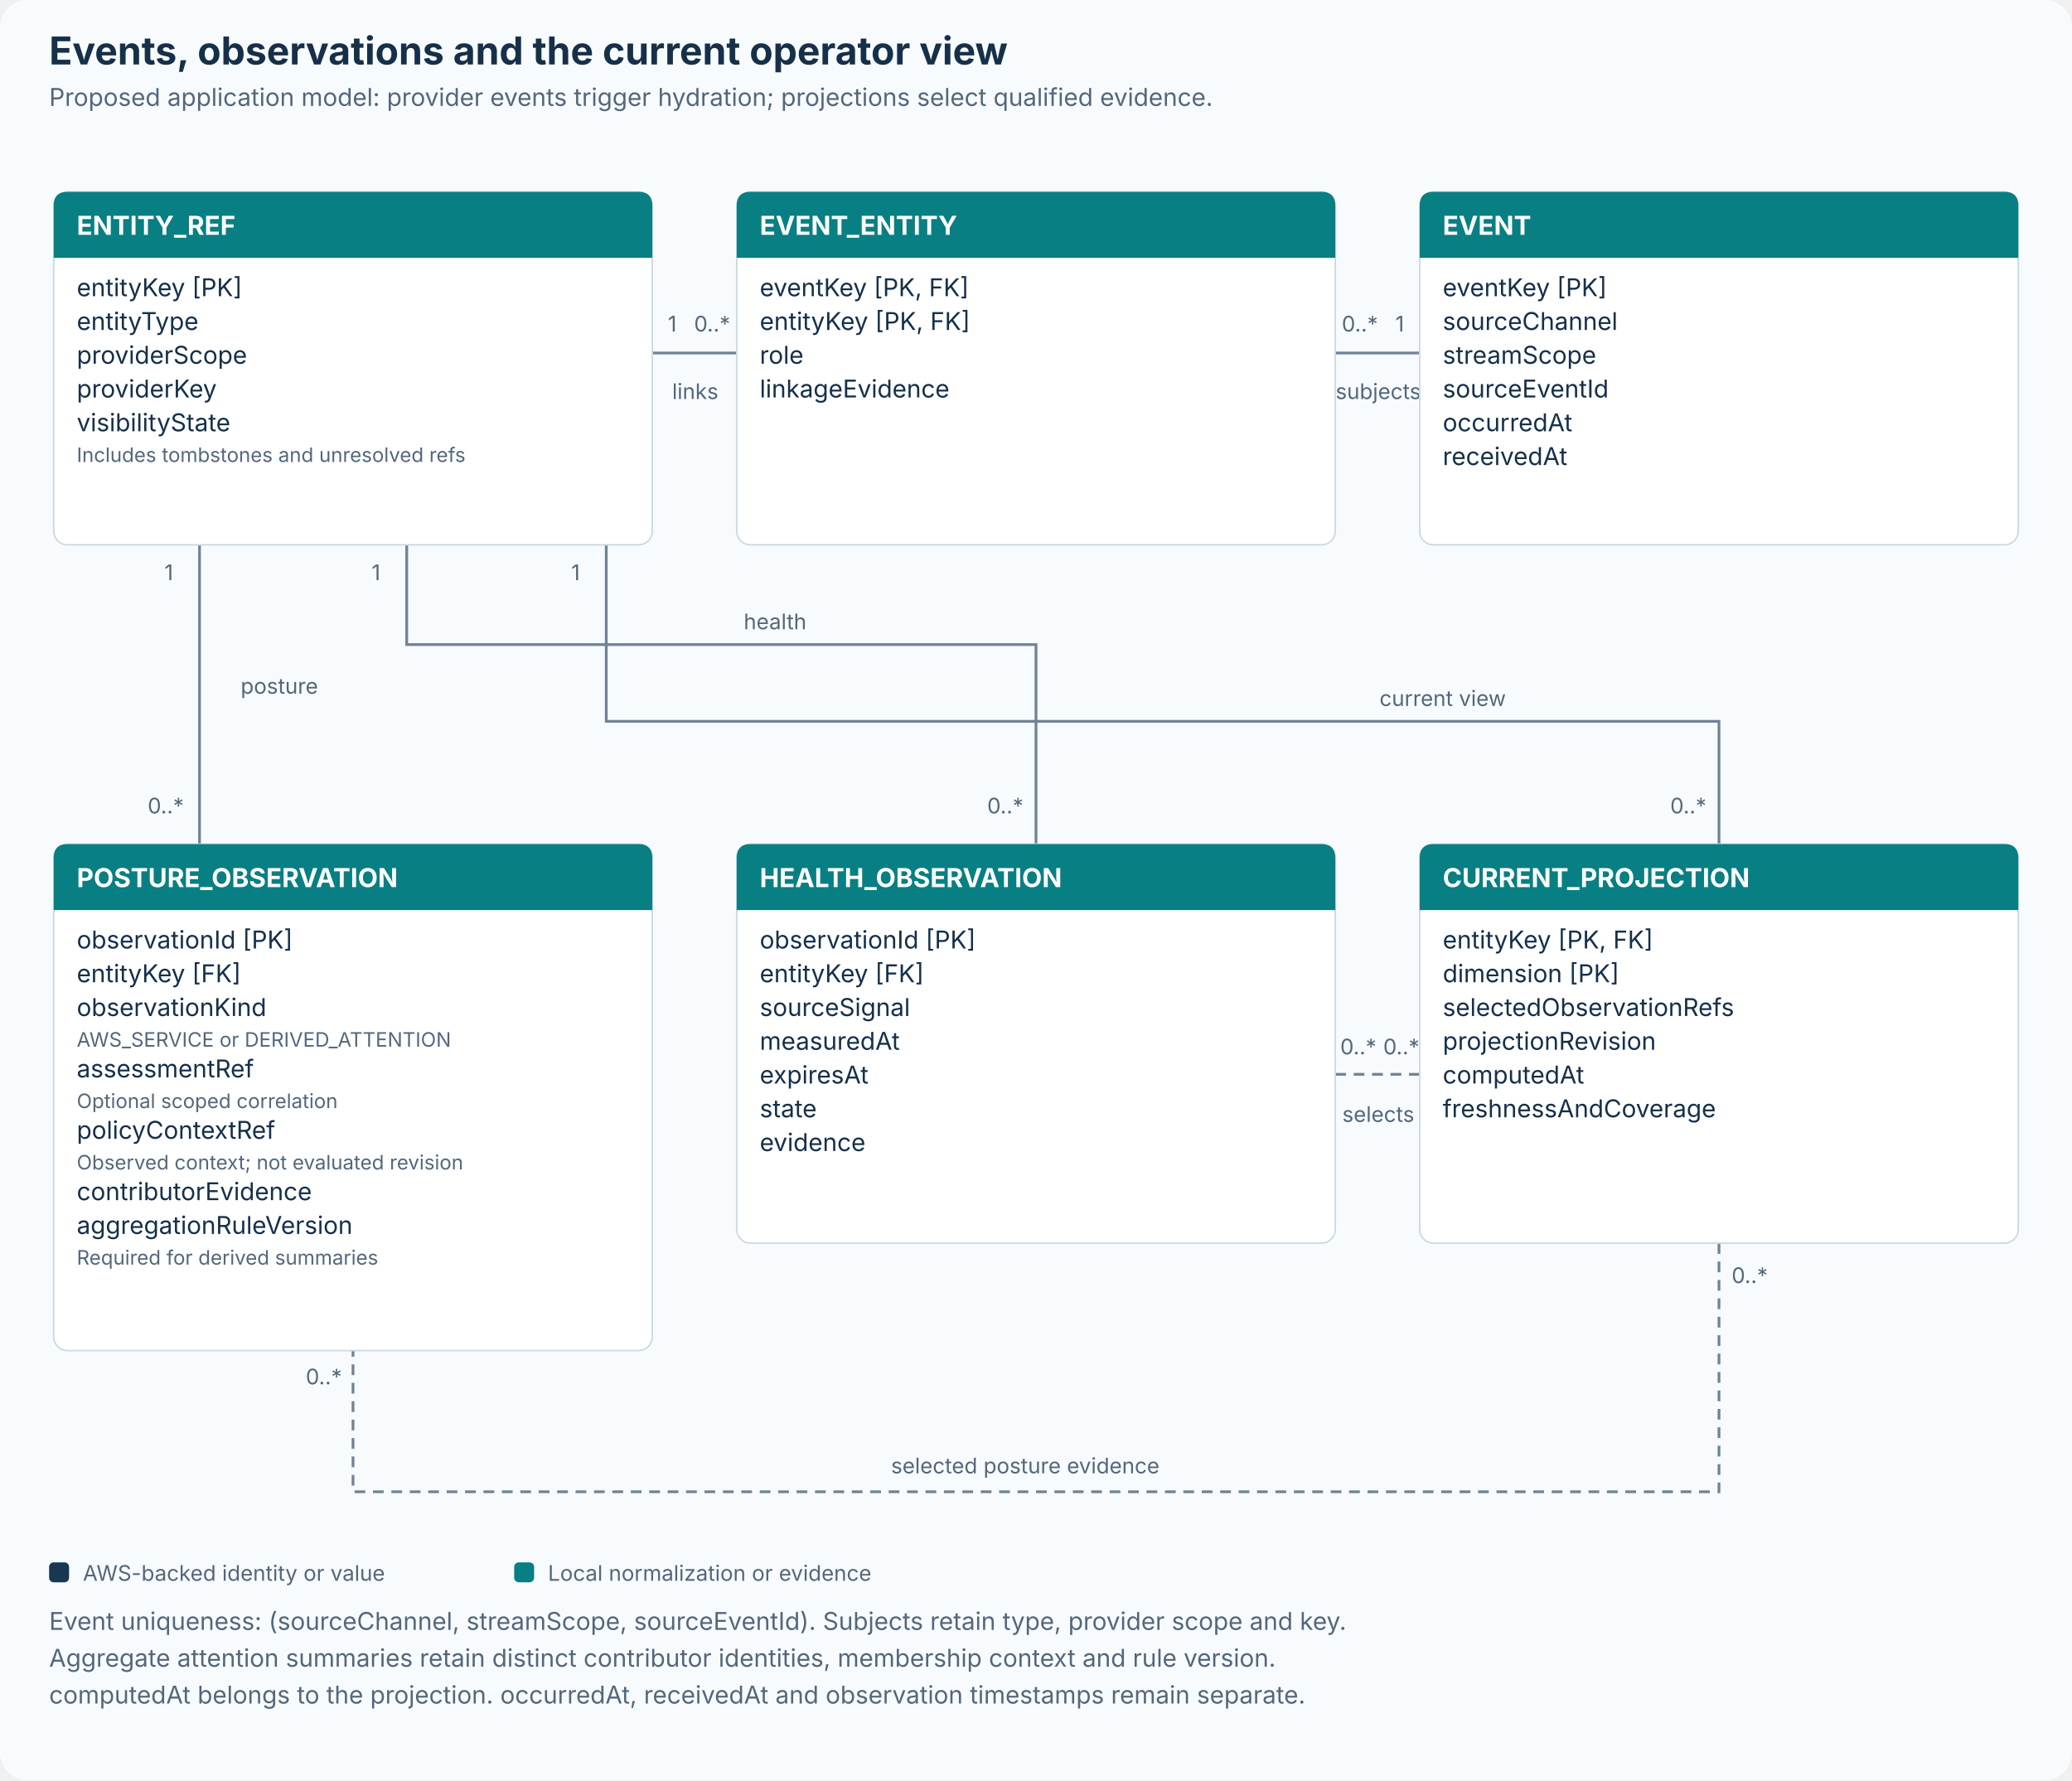
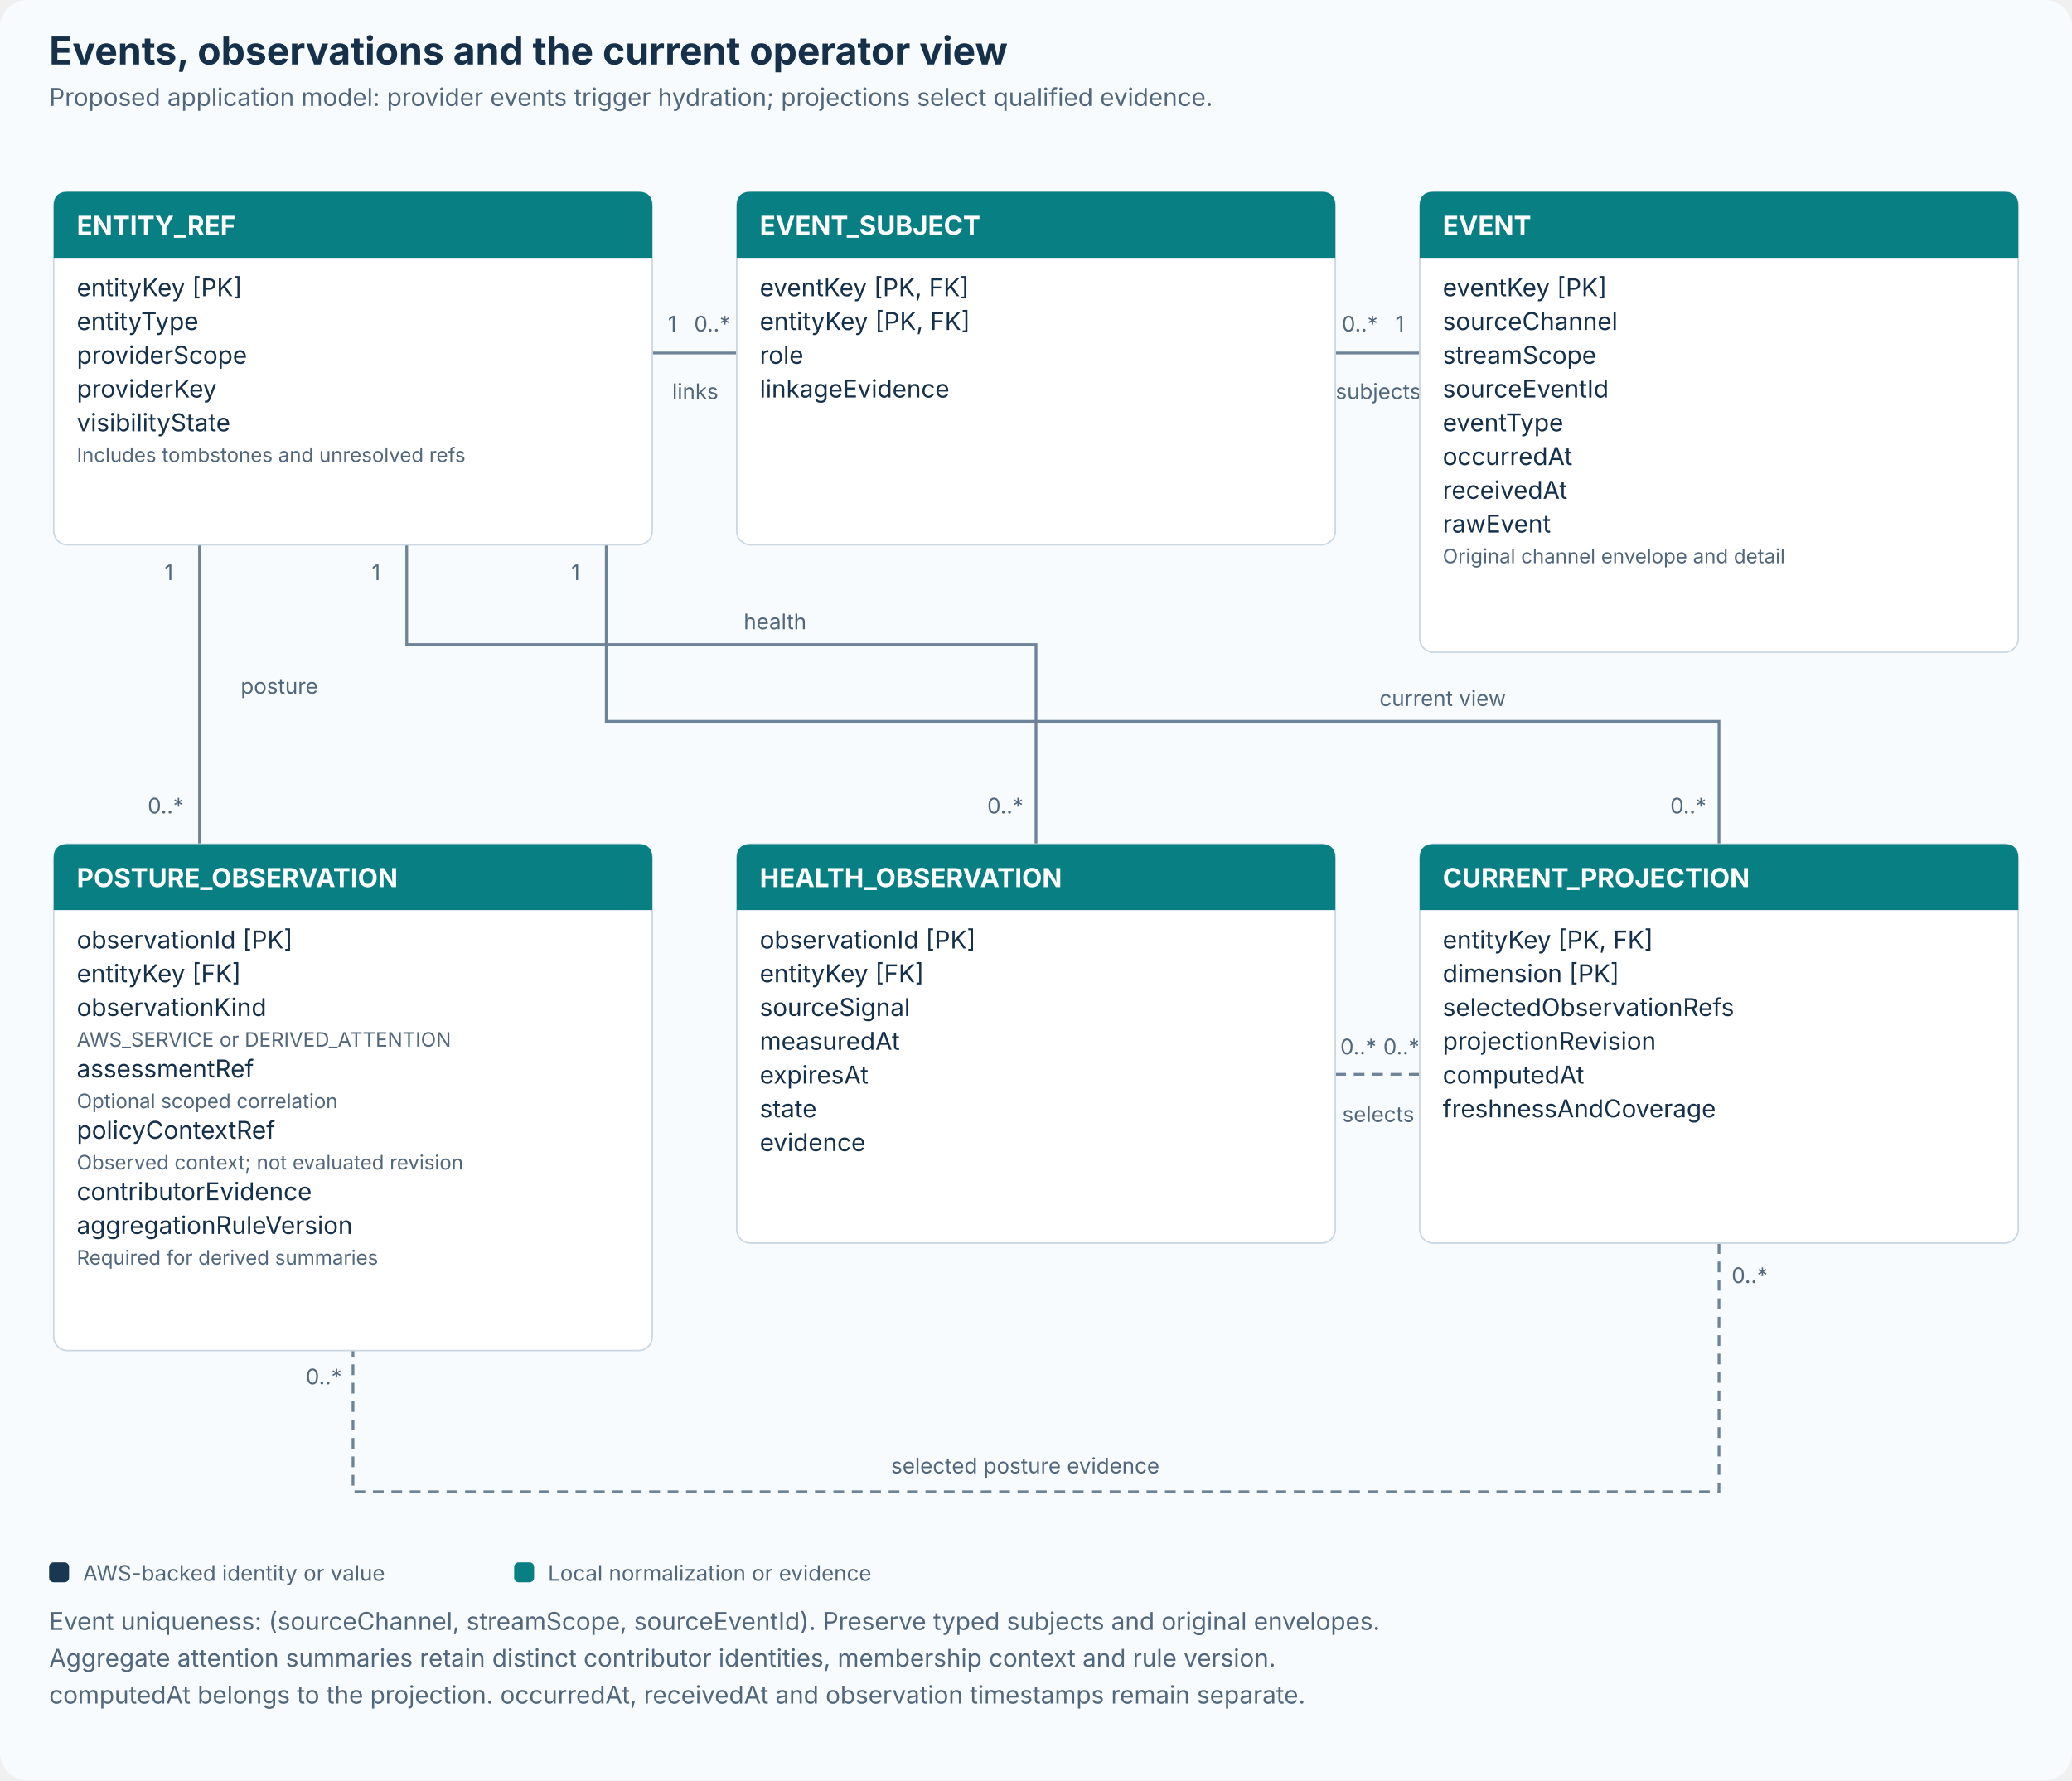
<svg xmlns="http://www.w3.org/2000/svg" viewBox="0 0 1350 1160" role="img" aria-labelledby="title desc">
  <style>text{font-family:Inter,Arial,sans-serif}.entity{font-size:17px;font-weight:700}.field{font-size:16px}.meta{font-size:13px}.link{font-size:14px}.note{font-size:16px}</style>
  <rect width="1350" height="1160" rx="18" fill="#f8fbfd" />
  <text font-family="sans-serif" x="32" y="42" fill="#16304a" font-size="25" font-weight="700">Events, observations and the current operator view</text>
  <text font-family="sans-serif" x="32" y="69" fill="#53677c" font-size="16">Proposed application model: provider events trigger hydration; projections select qualified evidence.</text>
  <polyline points="425,230 480,230" fill="none" stroke="#6e8397" stroke-width="1.8" />
  <text font-family="sans-serif" x="438" y="216" text-anchor="middle" class="link" font-size="14" fill="#53677c">1</text>
  <text font-family="sans-serif" x="464" y="216" text-anchor="middle" class="link" font-size="14" fill="#53677c">0..*</text>
  <text font-family="sans-serif" x="453" y="260" text-anchor="middle" class="link" font-size="14" fill="#53677c">links</text>
  <polyline points="925,230 870,230" fill="none" stroke="#6e8397" stroke-width="1.8" />
  <text font-family="sans-serif" x="912" y="216" text-anchor="middle" class="link" font-size="14" fill="#53677c">1</text>
  <text font-family="sans-serif" x="886" y="216" text-anchor="middle" class="link" font-size="14" fill="#53677c">0..*</text>
  <text font-family="sans-serif" x="898" y="260" text-anchor="middle" class="link" font-size="14" fill="#53677c">subjects</text>
  <polyline points="130,355 130,550" fill="none" stroke="#6e8397" stroke-width="1.8" />
  <text font-family="sans-serif" x="110" y="378" text-anchor="middle" class="link" font-size="14" fill="#53677c">1</text>
  <text font-family="sans-serif" x="108" y="530" text-anchor="middle" class="link" font-size="14" fill="#53677c">0..*</text>
  <text font-family="sans-serif" x="182" y="452" text-anchor="middle" class="link" font-size="14" fill="#53677c">posture</text>
  <polyline points="265,355 265,420 675,420 675,550" fill="none" stroke="#6e8397" stroke-width="1.8" />
  <text font-family="sans-serif" x="245" y="378" text-anchor="middle" class="link" font-size="14" fill="#53677c">1</text>
  <text font-family="sans-serif" x="655" y="530" text-anchor="middle" class="link" font-size="14" fill="#53677c">0..*</text>
  <text font-family="sans-serif" x="505" y="410" text-anchor="middle" class="link" font-size="14" fill="#53677c">health</text>
  <polyline points="395,355 395,470 1120,470 1120,550" fill="none" stroke="#6e8397" stroke-width="1.8" />
  <text font-family="sans-serif" x="375" y="378" text-anchor="middle" class="link" font-size="14" fill="#53677c">1</text>
  <text font-family="sans-serif" x="1100" y="530" text-anchor="middle" class="link" font-size="14" fill="#53677c">0..*</text>
  <text font-family="sans-serif" x="940" y="460" text-anchor="middle" class="link" font-size="14" fill="#53677c">current view</text>
  <polyline points="1120,810 1120,972 230,972 230,880" fill="none" stroke="#6e8397" stroke-width="1.8" stroke-dasharray="7 5" />
  <text font-family="sans-serif" x="1140" y="836" text-anchor="middle" class="link" font-size="14" fill="#53677c">0..*</text>
  <text font-family="sans-serif" x="211" y="902" text-anchor="middle" class="link" font-size="14" fill="#53677c">0..*</text>
  <text font-family="sans-serif" x="668" y="960" text-anchor="middle" class="link" font-size="14" fill="#53677c">selected posture evidence</text>
  <polyline points="925,700 870,700" fill="none" stroke="#6e8397" stroke-width="1.8" stroke-dasharray="7 5" />
  <text font-family="sans-serif" x="913" y="687" text-anchor="middle" class="link" font-size="14" fill="#53677c">0..*</text>
  <text font-family="sans-serif" x="885" y="687" text-anchor="middle" class="link" font-size="14" fill="#53677c">0..*</text>
  <text font-family="sans-serif" x="898" y="731" text-anchor="middle" class="link" font-size="14" fill="#53677c">selects</text>
  <rect x="35" y="125" width="390" height="230" rx="9" fill="white" stroke="#cbd8e3" />
  <path d="M44,125 H416 Q425,125 425,134 V168 H35 V134 Q35,125 44,125 Z" fill="#087f83" />
  <text font-family="sans-serif" x="50" y="153" fill="white" class="entity" font-size="17" font-weight="700">ENTITY_REF</text>
  <text font-family="sans-serif" x="50" y="193" fill="#16304a" class="field" font-size="16">entityKey  [PK]</text>
  <text font-family="sans-serif" x="50" y="215" fill="#16304a" class="field" font-size="16">entityType</text>
  <text font-family="sans-serif" x="50" y="237" fill="#16304a" class="field" font-size="16">providerScope</text>
  <text font-family="sans-serif" x="50" y="259" fill="#16304a" class="field" font-size="16">providerKey</text>
  <text font-family="sans-serif" x="50" y="281" fill="#16304a" class="field" font-size="16">visibilityState</text>
  <text font-family="sans-serif" x="50" y="301" fill="#53677c" class="meta" font-size="13">Includes tombstones and unresolved refs</text>
  <rect x="480" y="125" width="390" height="230" rx="9" fill="white" stroke="#cbd8e3" />
  <path d="M489,125 H861 Q870,125 870,134 V168 H480 V134 Q480,125 489,125 Z" fill="#087f83" />
-   <text font-family="sans-serif" x="495" y="153" fill="white" class="entity" font-size="17" font-weight="700">EVENT_ENTITY</text>
+   <text font-family="sans-serif" x="495" y="153" fill="white" class="entity" font-size="17" font-weight="700">EVENT_SUBJECT</text>
  <text font-family="sans-serif" x="495" y="193" fill="#16304a" class="field" font-size="16">eventKey  [PK, FK]</text>
  <text font-family="sans-serif" x="495" y="215" fill="#16304a" class="field" font-size="16">entityKey  [PK, FK]</text>
  <text font-family="sans-serif" x="495" y="237" fill="#16304a" class="field" font-size="16">role</text>
  <text font-family="sans-serif" x="495" y="259" fill="#16304a" class="field" font-size="16">linkageEvidence</text>
-   <rect x="925" y="125" width="390" height="230" rx="9" fill="white" stroke="#cbd8e3" />
+   <rect x="925" y="125" width="390" height="300" rx="9" fill="white" stroke="#cbd8e3" />
  <path d="M934,125 H1306 Q1315,125 1315,134 V168 H925 V134 Q925,125 934,125 Z" fill="#087f83" />
  <text font-family="sans-serif" x="940" y="153" fill="white" class="entity" font-size="17" font-weight="700">EVENT</text>
  <text font-family="sans-serif" x="940" y="193" fill="#16304a" class="field" font-size="16">eventKey  [PK]</text>
  <text font-family="sans-serif" x="940" y="215" fill="#16304a" class="field" font-size="16">sourceChannel</text>
  <text font-family="sans-serif" x="940" y="237" fill="#16304a" class="field" font-size="16">streamScope</text>
  <text font-family="sans-serif" x="940" y="259" fill="#16304a" class="field" font-size="16">sourceEventId</text>
-   <text font-family="sans-serif" x="940" y="281" fill="#16304a" class="field" font-size="16">occurredAt</text>
-   <text font-family="sans-serif" x="940" y="303" fill="#16304a" class="field" font-size="16">receivedAt</text>
+   <text font-family="sans-serif" x="940" y="281" fill="#16304a" class="field" font-size="16">eventType</text>
+   <text font-family="sans-serif" x="940" y="303" fill="#16304a" class="field" font-size="16">occurredAt</text>
+   <text font-family="sans-serif" x="940" y="325" fill="#16304a" class="field" font-size="16">receivedAt</text>
+   <text font-family="sans-serif" x="940" y="347" fill="#16304a" class="field" font-size="16">rawEvent</text>
+   <text font-family="sans-serif" x="940" y="367" fill="#53677c" class="meta" font-size="13">Original channel envelope and detail</text>
  <rect x="35" y="550" width="390" height="330" rx="9" fill="white" stroke="#cbd8e3" />
  <path d="M44,550 H416 Q425,550 425,559 V593 H35 V559 Q35,550 44,550 Z" fill="#087f83" />
  <text font-family="sans-serif" x="50" y="578" fill="white" class="entity" font-size="17" font-weight="700">POSTURE_OBSERVATION</text>
  <text font-family="sans-serif" x="50" y="618" fill="#16304a" class="field" font-size="16">observationId  [PK]</text>
  <text font-family="sans-serif" x="50" y="640" fill="#16304a" class="field" font-size="16">entityKey  [FK]</text>
  <text font-family="sans-serif" x="50" y="662" fill="#16304a" class="field" font-size="16">observationKind</text>
  <text font-family="sans-serif" x="50" y="682" fill="#53677c" class="meta" font-size="13">AWS_SERVICE or DERIVED_ATTENTION</text>
  <text font-family="sans-serif" x="50" y="702" fill="#16304a" class="field" font-size="16">assessmentRef</text>
  <text font-family="sans-serif" x="50" y="722" fill="#53677c" class="meta" font-size="13">Optional scoped correlation</text>
  <text font-family="sans-serif" x="50" y="742" fill="#16304a" class="field" font-size="16">policyContextRef</text>
  <text font-family="sans-serif" x="50" y="762" fill="#53677c" class="meta" font-size="13">Observed context; not evaluated revision</text>
  <text font-family="sans-serif" x="50" y="782" fill="#16304a" class="field" font-size="16">contributorEvidence</text>
  <text font-family="sans-serif" x="50" y="804" fill="#16304a" class="field" font-size="16">aggregationRuleVersion</text>
  <text font-family="sans-serif" x="50" y="824" fill="#53677c" class="meta" font-size="13">Required for derived summaries</text>
  <rect x="480" y="550" width="390" height="260" rx="9" fill="white" stroke="#cbd8e3" />
  <path d="M489,550 H861 Q870,550 870,559 V593 H480 V559 Q480,550 489,550 Z" fill="#087f83" />
  <text font-family="sans-serif" x="495" y="578" fill="white" class="entity" font-size="17" font-weight="700">HEALTH_OBSERVATION</text>
  <text font-family="sans-serif" x="495" y="618" fill="#16304a" class="field" font-size="16">observationId  [PK]</text>
  <text font-family="sans-serif" x="495" y="640" fill="#16304a" class="field" font-size="16">entityKey  [FK]</text>
  <text font-family="sans-serif" x="495" y="662" fill="#16304a" class="field" font-size="16">sourceSignal</text>
  <text font-family="sans-serif" x="495" y="684" fill="#16304a" class="field" font-size="16">measuredAt</text>
  <text font-family="sans-serif" x="495" y="706" fill="#16304a" class="field" font-size="16">expiresAt</text>
  <text font-family="sans-serif" x="495" y="728" fill="#16304a" class="field" font-size="16">state</text>
  <text font-family="sans-serif" x="495" y="750" fill="#16304a" class="field" font-size="16">evidence</text>
  <rect x="925" y="550" width="390" height="260" rx="9" fill="white" stroke="#cbd8e3" />
  <path d="M934,550 H1306 Q1315,550 1315,559 V593 H925 V559 Q925,550 934,550 Z" fill="#087f83" />
  <text font-family="sans-serif" x="940" y="578" fill="white" class="entity" font-size="17" font-weight="700">CURRENT_PROJECTION</text>
  <text font-family="sans-serif" x="940" y="618" fill="#16304a" class="field" font-size="16">entityKey  [PK, FK]</text>
  <text font-family="sans-serif" x="940" y="640" fill="#16304a" class="field" font-size="16">dimension  [PK]</text>
  <text font-family="sans-serif" x="940" y="662" fill="#16304a" class="field" font-size="16">selectedObservationRefs</text>
  <text font-family="sans-serif" x="940" y="684" fill="#16304a" class="field" font-size="16">projectionRevision</text>
  <text font-family="sans-serif" x="940" y="706" fill="#16304a" class="field" font-size="16">computedAt</text>
  <text font-family="sans-serif" x="940" y="728" fill="#16304a" class="field" font-size="16">freshnessAndCoverage</text>
  <rect x="32" y="1018" width="13" height="13" rx="3" fill="#183750" />
  <text font-family="sans-serif" x="54" y="1030" fill="#53677c" class="link" font-size="14">AWS-backed identity or value</text>
  <rect x="335" y="1018" width="13" height="13" rx="3" fill="#087f83" />
  <text font-family="sans-serif" x="357" y="1030" fill="#53677c" class="link" font-size="14">Local normalization or evidence</text>
-   <text font-family="sans-serif" x="32" y="1062" fill="#53677c" class="note" font-size="16">Event uniqueness: (sourceChannel, streamScope, sourceEventId). Subjects retain type, provider scope and key.</text>
+   <text font-family="sans-serif" x="32" y="1062" fill="#53677c" class="note" font-size="16">Event uniqueness: (sourceChannel, streamScope, sourceEventId). Preserve typed subjects and original envelopes.</text>
  <text font-family="sans-serif" x="32" y="1086" fill="#53677c" class="note" font-size="16">Aggregate attention summaries retain distinct contributor identities, membership context and rule version.</text>
  <text font-family="sans-serif" x="32" y="1110" fill="#53677c" class="note" font-size="16">computedAt belongs to the projection. occurredAt, receivedAt and observation timestamps remain separate.</text>
</svg>
